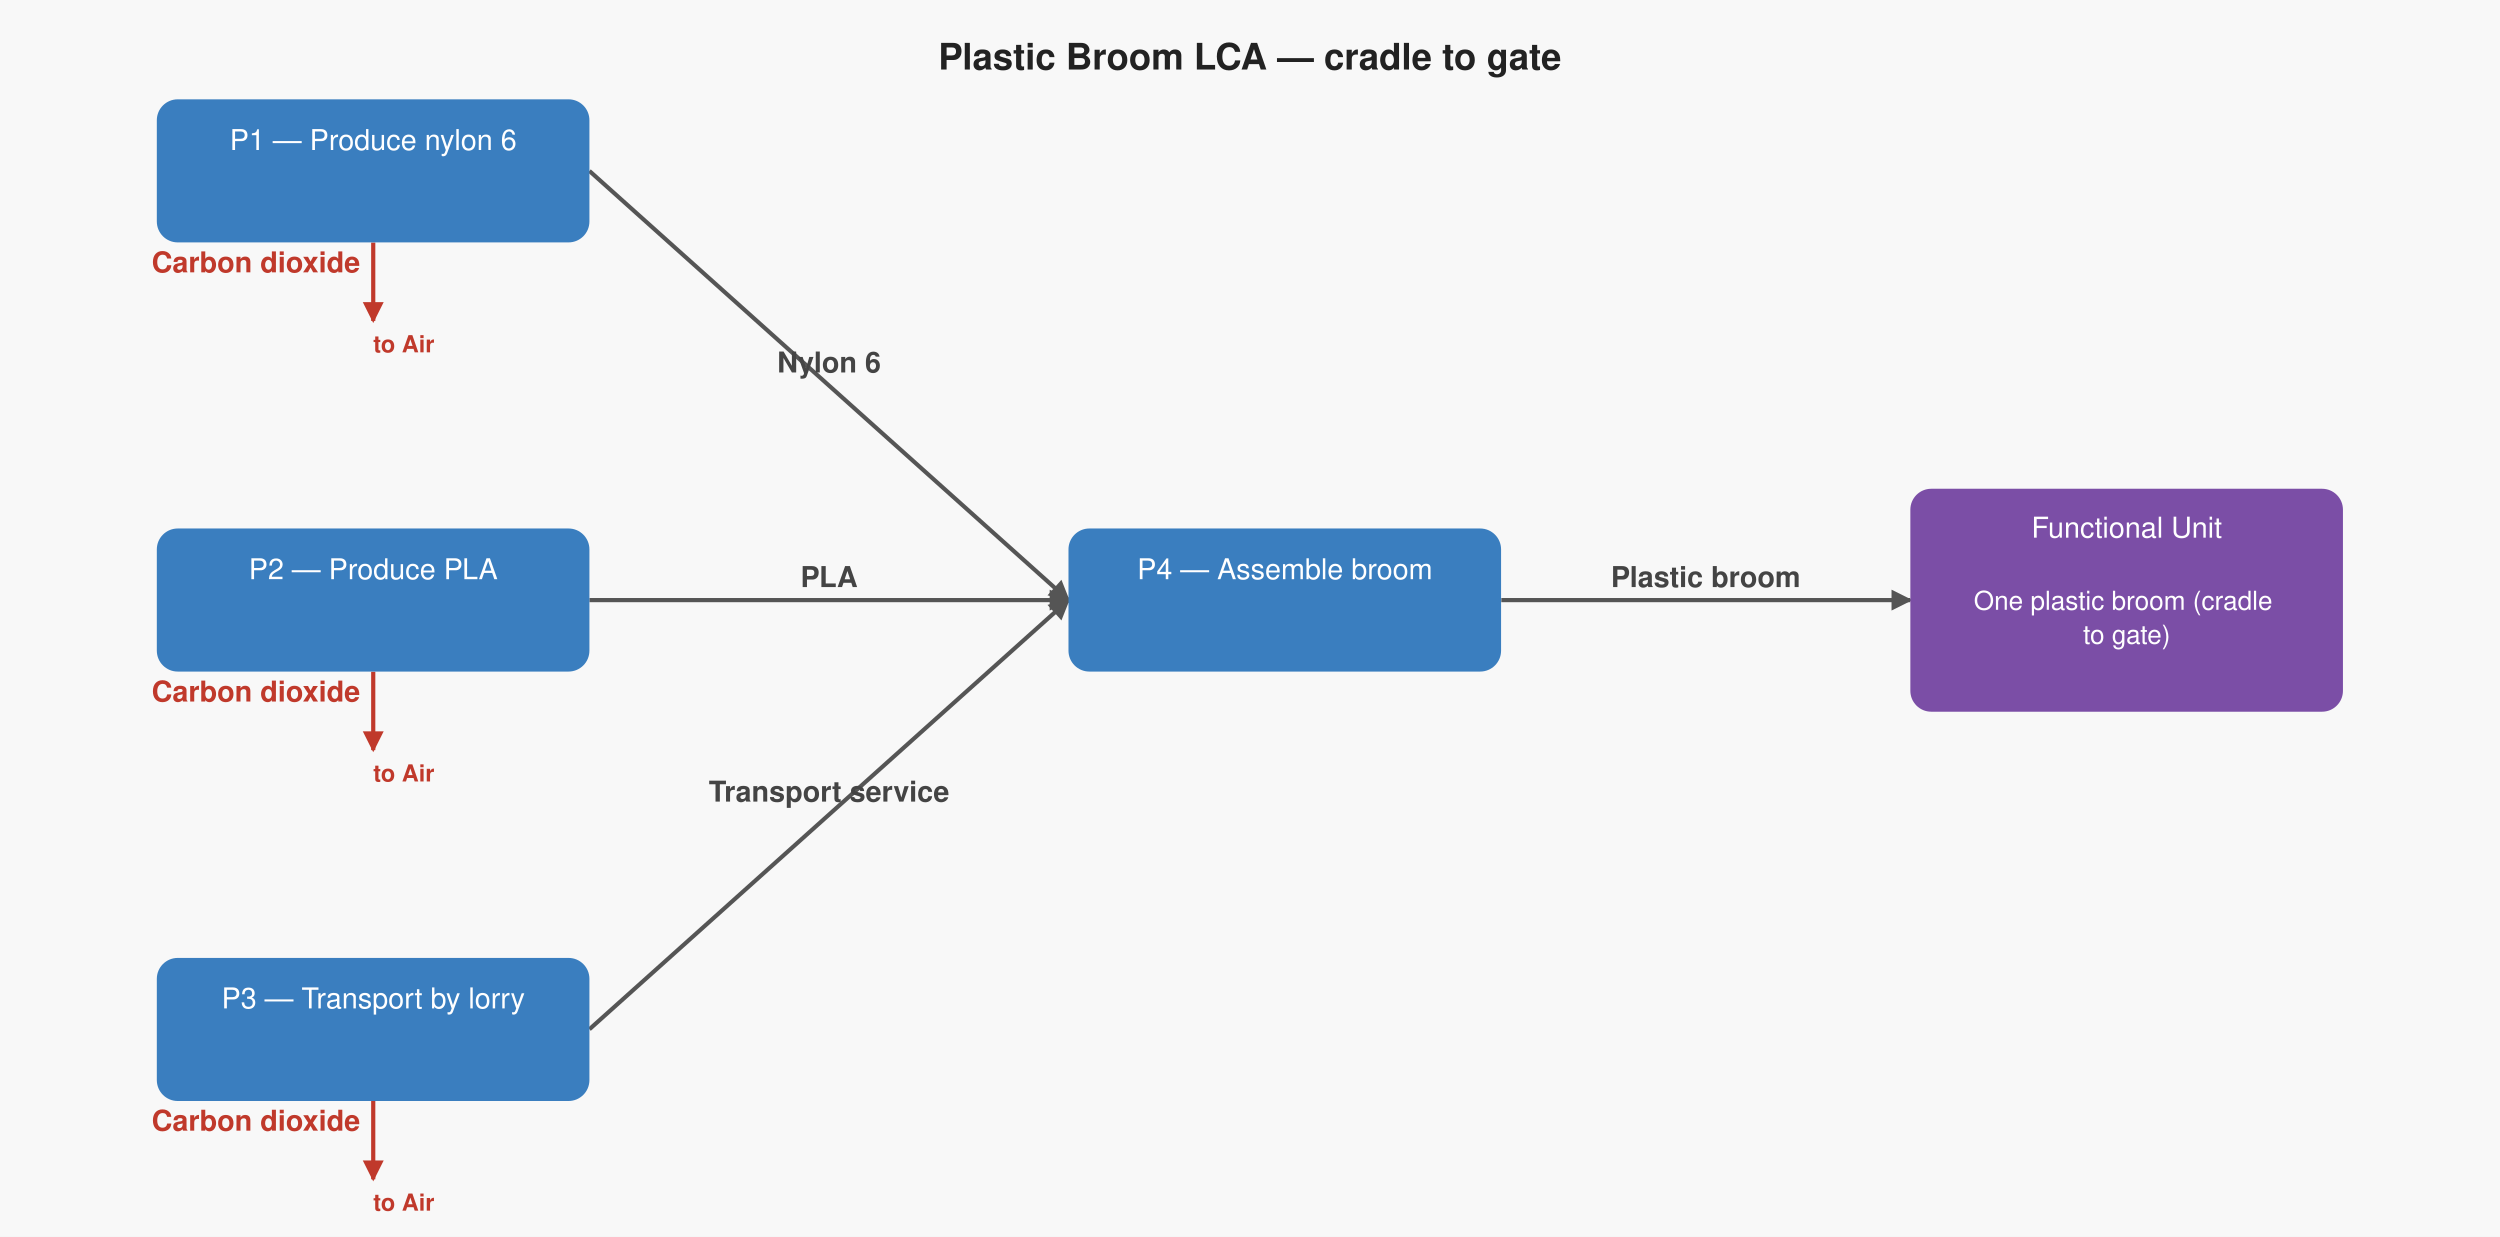
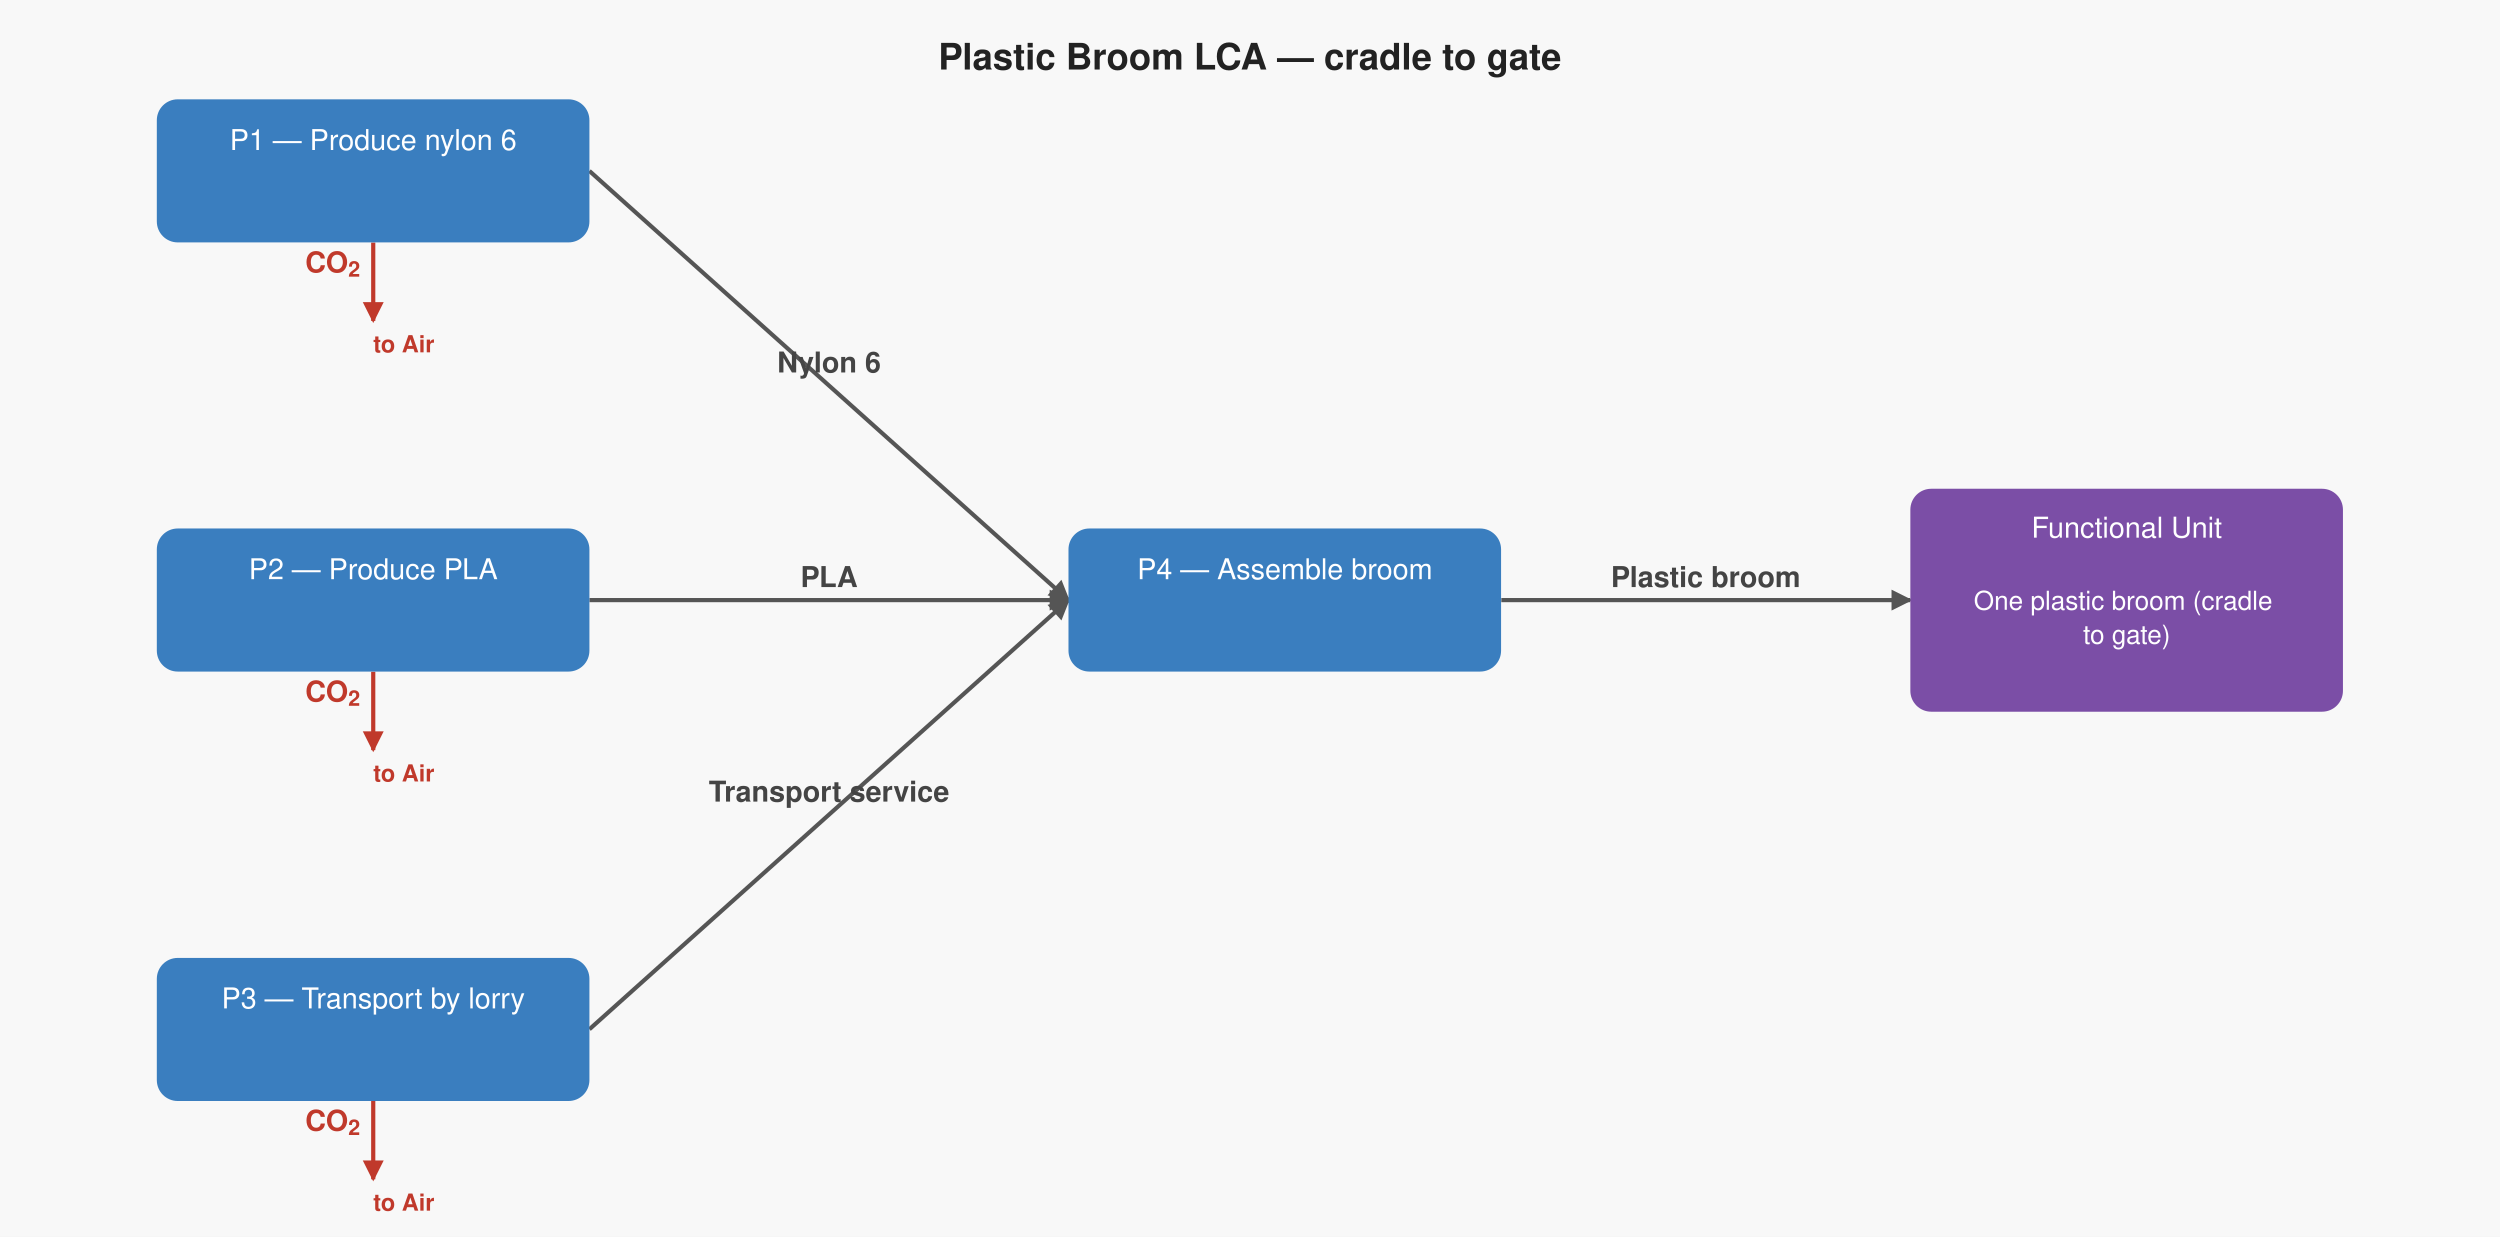
<svg xmlns="http://www.w3.org/2000/svg" width="956.5" height="473.2" viewBox="0 -38.0 956.5 473.2">
  <rect x="0" y="-38.0" width="956.5" height="473.2" fill="#f8f8f8" />
  <defs>
    <marker id="arr" viewBox="0 0 10 10" refX="9" refY="5" markerWidth="5" markerHeight="5" orient="auto">
      <path d="M0,0 L10,5 L0,10 z" fill="#555555" />
    </marker>
    <marker id="arr-green" viewBox="0 0 10 10" refX="9" refY="5" markerWidth="5" markerHeight="5" orient="auto">
      <path d="M0,0 L10,5 L0,10 z" fill="#2d7a45" />
    </marker>
    <marker id="arr-red" viewBox="0 0 10 10" refX="9" refY="5" markerWidth="5" markerHeight="5" orient="auto">
      <path d="M0,0 L10,5 L0,10 z" fill="#c0392b" />
    </marker>
  </defs>
  <text x="478.2" y="-11.4" text-anchor="middle" dominant-baseline="auto" font-family="Helvetica,Arial,sans-serif" font-size="14" font-weight="bold" fill="#222">Plastic Broom LCA — cradle to gate</text>
  <line x1="142.8" y1="54.8" x2="142.8" y2="84.8" stroke="#c0392b" stroke-width="1.6" marker-end="url(#arr-red)" />
-   <text x="137.8" y="66.2" text-anchor="end" dominant-baseline="auto" font-family="Helvetica,Arial,sans-serif" font-size="11" font-weight="bold" fill="#c0392b">Carbon dioxide</text>
+   <text x="137.8" y="66.2" text-anchor="end" dominant-baseline="auto" font-family="Helvetica,Arial,sans-serif" font-size="11" font-weight="bold" fill="#c0392b">CO<tspan baseline-shift="sub" font-size="0.75em">2</tspan>
+   </text>
  <text x="142.8" y="96.8" text-anchor="start" dominant-baseline="auto" font-family="Helvetica,Arial,sans-serif" font-size="9" font-weight="bold" fill="#c0392b">to Air</text>
  <line x1="142.8" y1="219.0" x2="142.8" y2="249.0" stroke="#c0392b" stroke-width="1.6" marker-end="url(#arr-red)" />
-   <text x="137.8" y="230.4" text-anchor="end" dominant-baseline="auto" font-family="Helvetica,Arial,sans-serif" font-size="11" font-weight="bold" fill="#c0392b">Carbon dioxide</text>
+   <text x="137.8" y="230.4" text-anchor="end" dominant-baseline="auto" font-family="Helvetica,Arial,sans-serif" font-size="11" font-weight="bold" fill="#c0392b">CO<tspan baseline-shift="sub" font-size="0.75em">2</tspan>
+   </text>
  <text x="142.8" y="261.0" text-anchor="start" dominant-baseline="auto" font-family="Helvetica,Arial,sans-serif" font-size="9" font-weight="bold" fill="#c0392b">to Air</text>
  <line x1="142.8" y1="383.2" x2="142.8" y2="413.2" stroke="#c0392b" stroke-width="1.6" marker-end="url(#arr-red)" />
-   <text x="137.8" y="394.6" text-anchor="end" dominant-baseline="auto" font-family="Helvetica,Arial,sans-serif" font-size="11" font-weight="bold" fill="#c0392b">Carbon dioxide</text>
+   <text x="137.8" y="394.6" text-anchor="end" dominant-baseline="auto" font-family="Helvetica,Arial,sans-serif" font-size="11" font-weight="bold" fill="#c0392b">CO<tspan baseline-shift="sub" font-size="0.75em">2</tspan>
+   </text>
  <text x="142.8" y="425.2" text-anchor="start" dominant-baseline="auto" font-family="Helvetica,Arial,sans-serif" font-size="9" font-weight="bold" fill="#c0392b">to Air</text>
  <line x1="225.5" y1="27.4" x2="408.8" y2="191.6" stroke="#555555" stroke-width="1.6" marker-end="url(#arr)" />
  <text x="317.2" y="104.5" text-anchor="middle" dominant-baseline="auto" font-family="Helvetica,Arial,sans-serif" font-size="11" font-weight="bold" fill="#444">Nylon 6</text>
  <line x1="225.5" y1="191.6" x2="408.8" y2="191.6" stroke="#555555" stroke-width="1.6" marker-end="url(#arr)" />
  <text x="317.2" y="186.6" text-anchor="middle" dominant-baseline="auto" font-family="Helvetica,Arial,sans-serif" font-size="11" font-weight="bold" fill="#444">PLA</text>
  <line x1="225.5" y1="355.8" x2="408.8" y2="191.6" stroke="#555555" stroke-width="1.6" marker-end="url(#arr)" />
  <text x="317.2" y="268.7" text-anchor="middle" dominant-baseline="auto" font-family="Helvetica,Arial,sans-serif" font-size="11" font-weight="bold" fill="#444">Transport service</text>
  <line x1="574.4" y1="191.6" x2="730.9" y2="191.6" stroke="#555555" stroke-width="1.6" marker-end="url(#arr)" />
  <text x="652.6" y="186.6" text-anchor="middle" dominant-baseline="auto" font-family="Helvetica,Arial,sans-serif" font-size="11" font-weight="bold" fill="#444">Plastic broom</text>
  <rect x="60.0" y="0.0" width="165.513" height="54.745" rx="8" fill="#3a7ebf" />
  <text x="142.8" y="19.4" text-anchor="middle" dominant-baseline="auto" font-family="Helvetica,Arial,sans-serif" font-size="11" font-weight="normal" fill="white">P1 — Produce nylon 6</text>
  <rect x="60.0" y="164.2" width="165.513" height="54.745" rx="8" fill="#3a7ebf" />
  <text x="142.8" y="183.6" text-anchor="middle" dominant-baseline="auto" font-family="Helvetica,Arial,sans-serif" font-size="11" font-weight="normal" fill="white">P2 — Produce PLA</text>
  <rect x="60.0" y="328.5" width="165.513" height="54.745" rx="8" fill="#3a7ebf" />
  <text x="142.8" y="347.8" text-anchor="middle" dominant-baseline="auto" font-family="Helvetica,Arial,sans-serif" font-size="11" font-weight="normal" fill="white">P3 — Transport by lorry</text>
  <rect x="408.8" y="164.2" width="165.513" height="54.745" rx="8" fill="#3a7ebf" />
  <text x="491.6" y="183.6" text-anchor="middle" dominant-baseline="auto" font-family="Helvetica,Arial,sans-serif" font-size="11" font-weight="normal" fill="white">P4 — Assemble broom</text>
  <rect x="730.9" y="149.0" width="165.513" height="85.301" rx="8" fill="#7b4ea6" />
  <text x="813.7" y="167.7" text-anchor="middle" dominant-baseline="auto" font-family="Helvetica,Arial,sans-serif" font-size="11" font-weight="normal" fill="white">Functional Unit</text>
  <text text-anchor="middle" font-family="Helvetica,Arial,sans-serif" font-size="10" font-weight="normal" fill="white">
    <tspan x="813.7" y="195.3" dominant-baseline="auto">One plastic broom (cradle</tspan>
    <tspan x="813.7" y="208.3" dominant-baseline="auto">to gate)</tspan>
  </text>
</svg>
